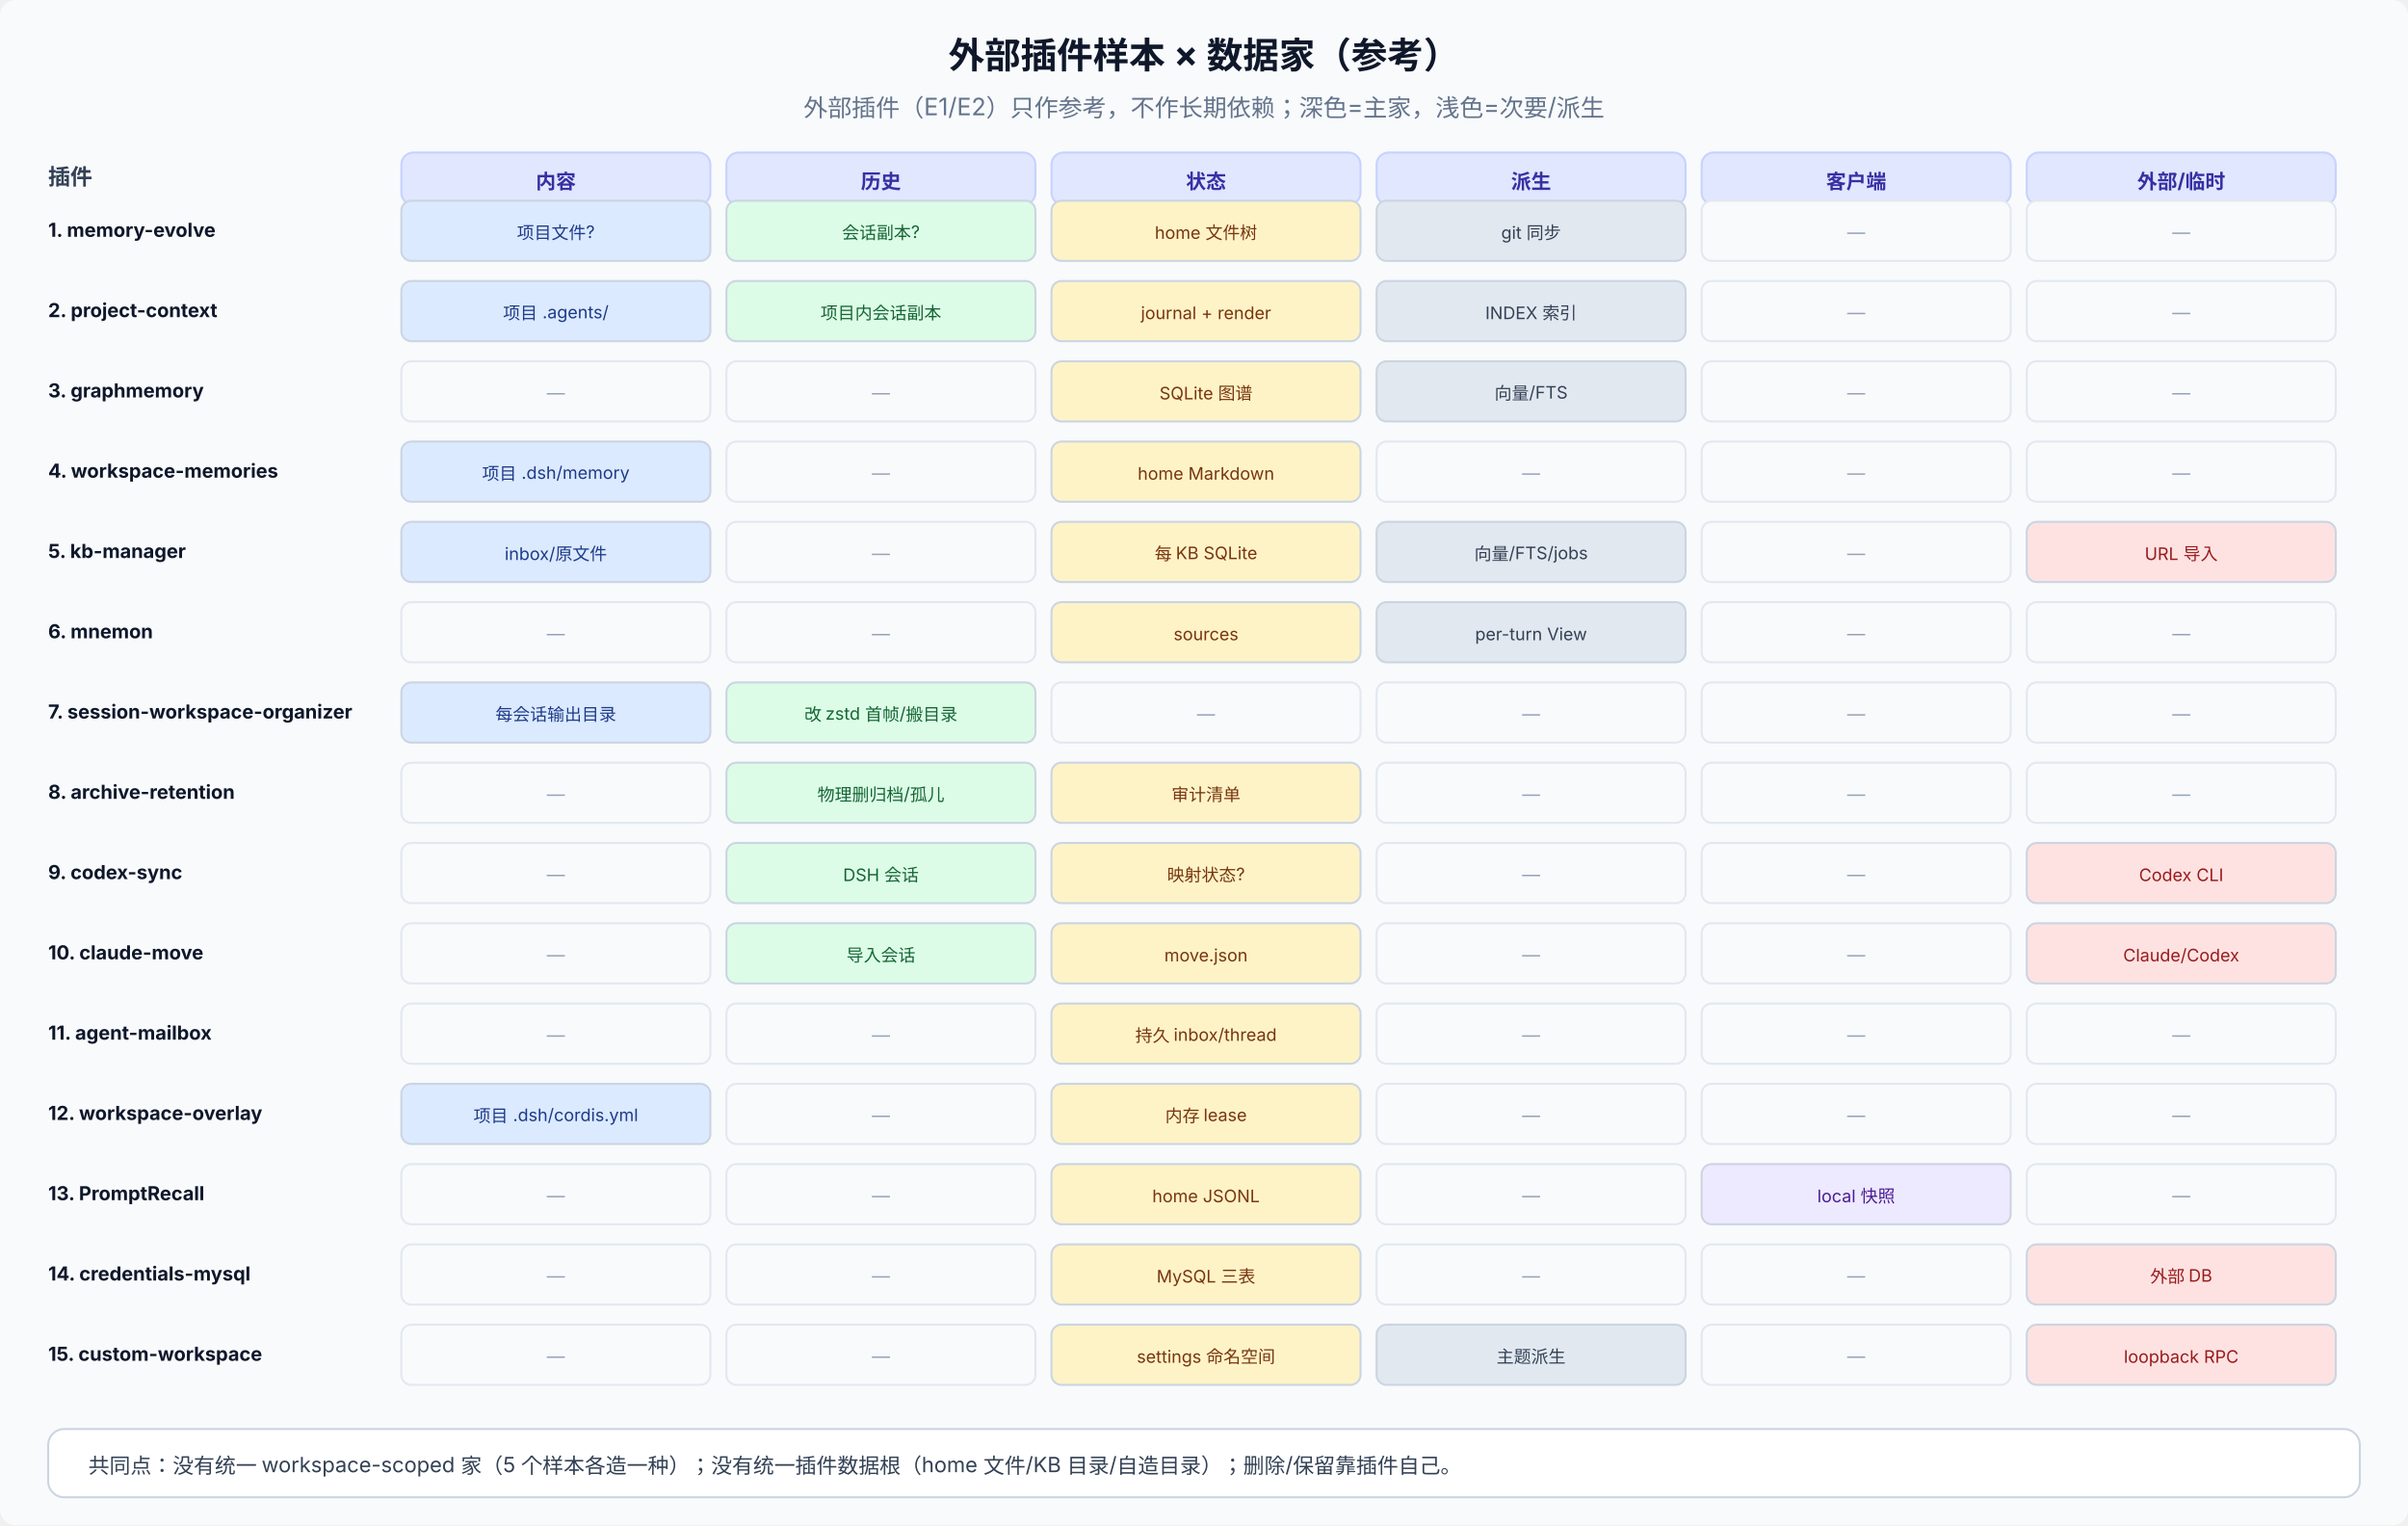
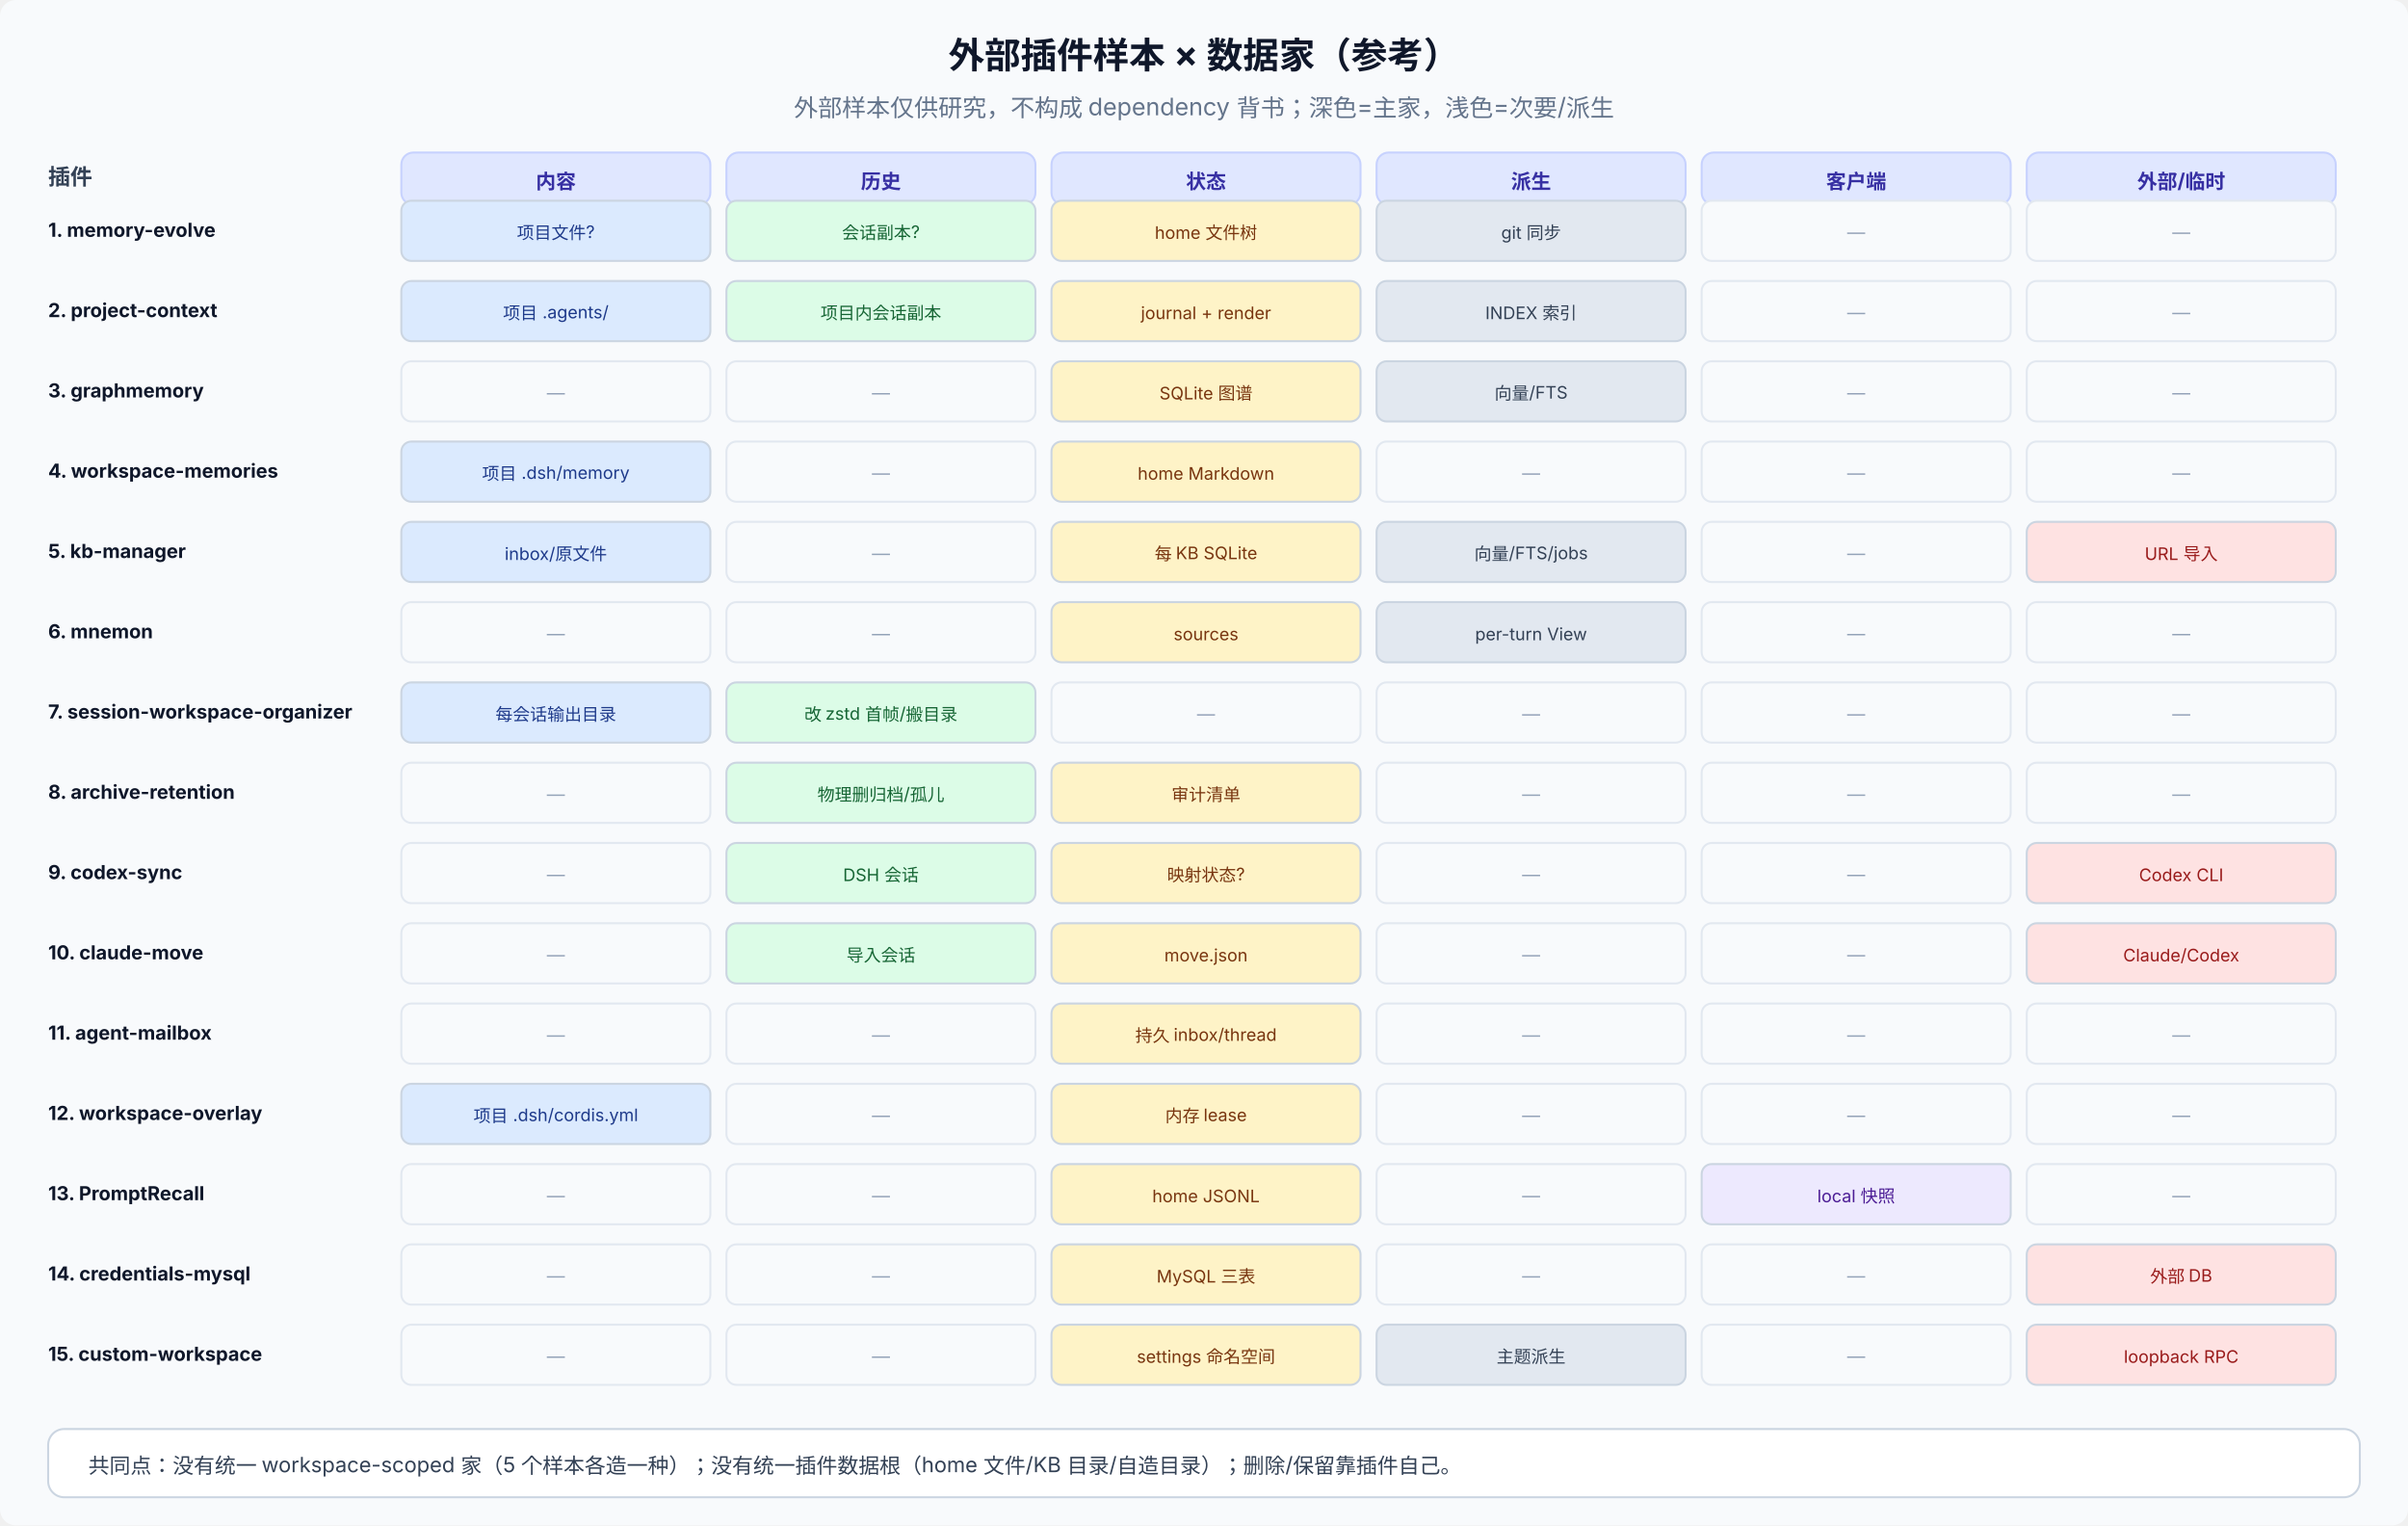
<svg xmlns="http://www.w3.org/2000/svg" viewBox="0 0 1200 760" width="1200" height="760" font-family="system-ui, -apple-system, 'PingFang SC', 'Noto Sans SC', sans-serif" font-size="12">
  <rect width="1200" height="760" rx="8" fill="#f8fafc" />
  <text x="600" y="34" text-anchor="middle" font-size="18" font-weight="700" fill="#0f172a">外部插件样本 × 数据家（参考）</text>
-   <text x="600" y="58" text-anchor="middle" fill="#64748b">外部插件（E1/E2）只作参考，不作长期依赖；深色=主家，浅色=次要/派生</text>
+   <text x="600" y="58" text-anchor="middle" fill="#64748b">外部样本仅供研究，不构成 dependency 背书；深色=主家，浅色=次要/派生</text>
  <text x="24" y="92" font-size="11" font-weight="700" fill="#334155">插件</text>
  <rect x="200" y="76" width="154" height="26" rx="6" fill="#e0e7ff" stroke="#c7d2fe" />
  <text x="277" y="94" text-anchor="middle" font-size="10" font-weight="700" fill="#3730a3">内容</text>
  <rect x="362" y="76" width="154" height="26" rx="6" fill="#e0e7ff" stroke="#c7d2fe" />
  <text x="439" y="94" text-anchor="middle" font-size="10" font-weight="700" fill="#3730a3">历史</text>
  <rect x="524" y="76" width="154" height="26" rx="6" fill="#e0e7ff" stroke="#c7d2fe" />
  <text x="601" y="94" text-anchor="middle" font-size="10" font-weight="700" fill="#3730a3">状态</text>
  <rect x="686" y="76" width="154" height="26" rx="6" fill="#e0e7ff" stroke="#c7d2fe" />
  <text x="763" y="94" text-anchor="middle" font-size="10" font-weight="700" fill="#3730a3">派生</text>
  <rect x="848" y="76" width="154" height="26" rx="6" fill="#e0e7ff" stroke="#c7d2fe" />
  <text x="925" y="94" text-anchor="middle" font-size="10" font-weight="700" fill="#3730a3">客户端</text>
  <rect x="1010" y="76" width="154" height="26" rx="6" fill="#e0e7ff" stroke="#c7d2fe" />
  <text x="1087" y="94" text-anchor="middle" font-size="10" font-weight="700" fill="#3730a3">外部/临时</text>
  <text x="24" y="118" font-size="9.6" font-weight="700" fill="#0f172a">1. memory-evolve</text>
  <rect x="200" y="100" width="154" height="30" rx="5" fill="#dbeafe" stroke="#cbd5e1" />
  <text x="277" y="119" text-anchor="middle" font-size="8.6" fill="#1e3a8a">项目文件?</text>
  <rect x="362" y="100" width="154" height="30" rx="5" fill="#dcfce7" stroke="#cbd5e1" />
  <text x="439" y="119" text-anchor="middle" font-size="8.6" fill="#166534">会话副本?</text>
  <rect x="524" y="100" width="154" height="30" rx="5" fill="#fef3c7" stroke="#cbd5e1" />
  <text x="601" y="119" text-anchor="middle" font-size="8.6" fill="#78350f">home 文件树</text>
  <rect x="686" y="100" width="154" height="30" rx="5" fill="#e2e8f0" stroke="#cbd5e1" />
  <text x="763" y="119" text-anchor="middle" font-size="8.6" fill="#334155">git 同步</text>
  <rect x="848" y="100" width="154" height="30" rx="5" fill="#f8fafc" stroke="#e2e8f0" />
  <text x="925" y="119" text-anchor="middle" font-size="9" fill="#94a3b8">—</text>
  <rect x="1010" y="100" width="154" height="30" rx="5" fill="#f8fafc" stroke="#e2e8f0" />
  <text x="1087" y="119" text-anchor="middle" font-size="9" fill="#94a3b8">—</text>
  <text x="24" y="158" font-size="9.6" font-weight="700" fill="#0f172a">2. project-context</text>
  <rect x="200" y="140" width="154" height="30" rx="5" fill="#dbeafe" stroke="#cbd5e1" />
  <text x="277" y="159" text-anchor="middle" font-size="8.6" fill="#1e3a8a">项目 .agents/</text>
  <rect x="362" y="140" width="154" height="30" rx="5" fill="#dcfce7" stroke="#cbd5e1" />
  <text x="439" y="159" text-anchor="middle" font-size="8.6" fill="#166534">项目内会话副本</text>
  <rect x="524" y="140" width="154" height="30" rx="5" fill="#fef3c7" stroke="#cbd5e1" />
  <text x="601" y="159" text-anchor="middle" font-size="8.6" fill="#78350f">journal + render</text>
  <rect x="686" y="140" width="154" height="30" rx="5" fill="#e2e8f0" stroke="#cbd5e1" />
  <text x="763" y="159" text-anchor="middle" font-size="8.6" fill="#334155">INDEX 索引</text>
  <rect x="848" y="140" width="154" height="30" rx="5" fill="#f8fafc" stroke="#e2e8f0" />
  <text x="925" y="159" text-anchor="middle" font-size="9" fill="#94a3b8">—</text>
  <rect x="1010" y="140" width="154" height="30" rx="5" fill="#f8fafc" stroke="#e2e8f0" />
  <text x="1087" y="159" text-anchor="middle" font-size="9" fill="#94a3b8">—</text>
  <text x="24" y="198" font-size="9.6" font-weight="700" fill="#0f172a">3. graphmemory</text>
  <rect x="200" y="180" width="154" height="30" rx="5" fill="#f8fafc" stroke="#e2e8f0" />
  <text x="277" y="199" text-anchor="middle" font-size="9" fill="#94a3b8">—</text>
  <rect x="362" y="180" width="154" height="30" rx="5" fill="#f8fafc" stroke="#e2e8f0" />
  <text x="439" y="199" text-anchor="middle" font-size="9" fill="#94a3b8">—</text>
  <rect x="524" y="180" width="154" height="30" rx="5" fill="#fef3c7" stroke="#cbd5e1" />
  <text x="601" y="199" text-anchor="middle" font-size="8.6" fill="#78350f">SQLite 图谱</text>
  <rect x="686" y="180" width="154" height="30" rx="5" fill="#e2e8f0" stroke="#cbd5e1" />
  <text x="763" y="199" text-anchor="middle" font-size="8.6" fill="#334155">向量/FTS</text>
  <rect x="848" y="180" width="154" height="30" rx="5" fill="#f8fafc" stroke="#e2e8f0" />
  <text x="925" y="199" text-anchor="middle" font-size="9" fill="#94a3b8">—</text>
  <rect x="1010" y="180" width="154" height="30" rx="5" fill="#f8fafc" stroke="#e2e8f0" />
  <text x="1087" y="199" text-anchor="middle" font-size="9" fill="#94a3b8">—</text>
  <text x="24" y="238" font-size="9.6" font-weight="700" fill="#0f172a">4. workspace-memories</text>
  <rect x="200" y="220" width="154" height="30" rx="5" fill="#dbeafe" stroke="#cbd5e1" />
  <text x="277" y="239" text-anchor="middle" font-size="8.6" fill="#1e3a8a">项目 .dsh/memory</text>
  <rect x="362" y="220" width="154" height="30" rx="5" fill="#f8fafc" stroke="#e2e8f0" />
  <text x="439" y="239" text-anchor="middle" font-size="9" fill="#94a3b8">—</text>
  <rect x="524" y="220" width="154" height="30" rx="5" fill="#fef3c7" stroke="#cbd5e1" />
  <text x="601" y="239" text-anchor="middle" font-size="8.6" fill="#78350f">home Markdown</text>
  <rect x="686" y="220" width="154" height="30" rx="5" fill="#f8fafc" stroke="#e2e8f0" />
  <text x="763" y="239" text-anchor="middle" font-size="9" fill="#94a3b8">—</text>
  <rect x="848" y="220" width="154" height="30" rx="5" fill="#f8fafc" stroke="#e2e8f0" />
  <text x="925" y="239" text-anchor="middle" font-size="9" fill="#94a3b8">—</text>
  <rect x="1010" y="220" width="154" height="30" rx="5" fill="#f8fafc" stroke="#e2e8f0" />
  <text x="1087" y="239" text-anchor="middle" font-size="9" fill="#94a3b8">—</text>
  <text x="24" y="278" font-size="9.6" font-weight="700" fill="#0f172a">5. kb-manager</text>
  <rect x="200" y="260" width="154" height="30" rx="5" fill="#dbeafe" stroke="#cbd5e1" />
  <text x="277" y="279" text-anchor="middle" font-size="8.6" fill="#1e3a8a">inbox/原文件</text>
  <rect x="362" y="260" width="154" height="30" rx="5" fill="#f8fafc" stroke="#e2e8f0" />
  <text x="439" y="279" text-anchor="middle" font-size="9" fill="#94a3b8">—</text>
  <rect x="524" y="260" width="154" height="30" rx="5" fill="#fef3c7" stroke="#cbd5e1" />
  <text x="601" y="279" text-anchor="middle" font-size="8.6" fill="#78350f">每 KB SQLite</text>
  <rect x="686" y="260" width="154" height="30" rx="5" fill="#e2e8f0" stroke="#cbd5e1" />
  <text x="763" y="279" text-anchor="middle" font-size="8.6" fill="#334155">向量/FTS/jobs</text>
  <rect x="848" y="260" width="154" height="30" rx="5" fill="#f8fafc" stroke="#e2e8f0" />
  <text x="925" y="279" text-anchor="middle" font-size="9" fill="#94a3b8">—</text>
  <rect x="1010" y="260" width="154" height="30" rx="5" fill="#fee2e2" stroke="#cbd5e1" />
  <text x="1087" y="279" text-anchor="middle" font-size="8.6" fill="#991b1b">URL 导入</text>
  <text x="24" y="318" font-size="9.6" font-weight="700" fill="#0f172a">6. mnemon</text>
  <rect x="200" y="300" width="154" height="30" rx="5" fill="#f8fafc" stroke="#e2e8f0" />
  <text x="277" y="319" text-anchor="middle" font-size="9" fill="#94a3b8">—</text>
  <rect x="362" y="300" width="154" height="30" rx="5" fill="#f8fafc" stroke="#e2e8f0" />
  <text x="439" y="319" text-anchor="middle" font-size="9" fill="#94a3b8">—</text>
  <rect x="524" y="300" width="154" height="30" rx="5" fill="#fef3c7" stroke="#cbd5e1" />
  <text x="601" y="319" text-anchor="middle" font-size="8.6" fill="#78350f">sources</text>
  <rect x="686" y="300" width="154" height="30" rx="5" fill="#e2e8f0" stroke="#cbd5e1" />
  <text x="763" y="319" text-anchor="middle" font-size="8.6" fill="#334155">per-turn View</text>
  <rect x="848" y="300" width="154" height="30" rx="5" fill="#f8fafc" stroke="#e2e8f0" />
  <text x="925" y="319" text-anchor="middle" font-size="9" fill="#94a3b8">—</text>
  <rect x="1010" y="300" width="154" height="30" rx="5" fill="#f8fafc" stroke="#e2e8f0" />
  <text x="1087" y="319" text-anchor="middle" font-size="9" fill="#94a3b8">—</text>
  <text x="24" y="358" font-size="9.6" font-weight="700" fill="#0f172a">7. session-workspace-organizer</text>
  <rect x="200" y="340" width="154" height="30" rx="5" fill="#dbeafe" stroke="#cbd5e1" />
  <text x="277" y="359" text-anchor="middle" font-size="8.6" fill="#1e3a8a">每会话输出目录</text>
  <rect x="362" y="340" width="154" height="30" rx="5" fill="#dcfce7" stroke="#cbd5e1" />
  <text x="439" y="359" text-anchor="middle" font-size="8.6" fill="#166534">改 zstd 首帧/搬目录</text>
  <rect x="524" y="340" width="154" height="30" rx="5" fill="#f8fafc" stroke="#e2e8f0" />
  <text x="601" y="359" text-anchor="middle" font-size="9" fill="#94a3b8">—</text>
  <rect x="686" y="340" width="154" height="30" rx="5" fill="#f8fafc" stroke="#e2e8f0" />
  <text x="763" y="359" text-anchor="middle" font-size="9" fill="#94a3b8">—</text>
  <rect x="848" y="340" width="154" height="30" rx="5" fill="#f8fafc" stroke="#e2e8f0" />
  <text x="925" y="359" text-anchor="middle" font-size="9" fill="#94a3b8">—</text>
  <rect x="1010" y="340" width="154" height="30" rx="5" fill="#f8fafc" stroke="#e2e8f0" />
  <text x="1087" y="359" text-anchor="middle" font-size="9" fill="#94a3b8">—</text>
  <text x="24" y="398" font-size="9.6" font-weight="700" fill="#0f172a">8. archive-retention</text>
  <rect x="200" y="380" width="154" height="30" rx="5" fill="#f8fafc" stroke="#e2e8f0" />
  <text x="277" y="399" text-anchor="middle" font-size="9" fill="#94a3b8">—</text>
  <rect x="362" y="380" width="154" height="30" rx="5" fill="#dcfce7" stroke="#cbd5e1" />
  <text x="439" y="399" text-anchor="middle" font-size="8.6" fill="#166534">物理删归档/孤儿</text>
  <rect x="524" y="380" width="154" height="30" rx="5" fill="#fef3c7" stroke="#cbd5e1" />
  <text x="601" y="399" text-anchor="middle" font-size="8.6" fill="#78350f">审计清单</text>
  <rect x="686" y="380" width="154" height="30" rx="5" fill="#f8fafc" stroke="#e2e8f0" />
  <text x="763" y="399" text-anchor="middle" font-size="9" fill="#94a3b8">—</text>
  <rect x="848" y="380" width="154" height="30" rx="5" fill="#f8fafc" stroke="#e2e8f0" />
  <text x="925" y="399" text-anchor="middle" font-size="9" fill="#94a3b8">—</text>
  <rect x="1010" y="380" width="154" height="30" rx="5" fill="#f8fafc" stroke="#e2e8f0" />
  <text x="1087" y="399" text-anchor="middle" font-size="9" fill="#94a3b8">—</text>
  <text x="24" y="438" font-size="9.6" font-weight="700" fill="#0f172a">9. codex-sync</text>
  <rect x="200" y="420" width="154" height="30" rx="5" fill="#f8fafc" stroke="#e2e8f0" />
  <text x="277" y="439" text-anchor="middle" font-size="9" fill="#94a3b8">—</text>
  <rect x="362" y="420" width="154" height="30" rx="5" fill="#dcfce7" stroke="#cbd5e1" />
  <text x="439" y="439" text-anchor="middle" font-size="8.6" fill="#166534">DSH 会话</text>
  <rect x="524" y="420" width="154" height="30" rx="5" fill="#fef3c7" stroke="#cbd5e1" />
  <text x="601" y="439" text-anchor="middle" font-size="8.6" fill="#78350f">映射状态?</text>
  <rect x="686" y="420" width="154" height="30" rx="5" fill="#f8fafc" stroke="#e2e8f0" />
  <text x="763" y="439" text-anchor="middle" font-size="9" fill="#94a3b8">—</text>
  <rect x="848" y="420" width="154" height="30" rx="5" fill="#f8fafc" stroke="#e2e8f0" />
  <text x="925" y="439" text-anchor="middle" font-size="9" fill="#94a3b8">—</text>
  <rect x="1010" y="420" width="154" height="30" rx="5" fill="#fee2e2" stroke="#cbd5e1" />
  <text x="1087" y="439" text-anchor="middle" font-size="8.6" fill="#991b1b">Codex CLI</text>
  <text x="24" y="478" font-size="9.6" font-weight="700" fill="#0f172a">10. claude-move</text>
  <rect x="200" y="460" width="154" height="30" rx="5" fill="#f8fafc" stroke="#e2e8f0" />
  <text x="277" y="479" text-anchor="middle" font-size="9" fill="#94a3b8">—</text>
  <rect x="362" y="460" width="154" height="30" rx="5" fill="#dcfce7" stroke="#cbd5e1" />
  <text x="439" y="479" text-anchor="middle" font-size="8.6" fill="#166534">导入会话</text>
  <rect x="524" y="460" width="154" height="30" rx="5" fill="#fef3c7" stroke="#cbd5e1" />
  <text x="601" y="479" text-anchor="middle" font-size="8.6" fill="#78350f">move.json</text>
  <rect x="686" y="460" width="154" height="30" rx="5" fill="#f8fafc" stroke="#e2e8f0" />
  <text x="763" y="479" text-anchor="middle" font-size="9" fill="#94a3b8">—</text>
  <rect x="848" y="460" width="154" height="30" rx="5" fill="#f8fafc" stroke="#e2e8f0" />
  <text x="925" y="479" text-anchor="middle" font-size="9" fill="#94a3b8">—</text>
  <rect x="1010" y="460" width="154" height="30" rx="5" fill="#fee2e2" stroke="#cbd5e1" />
  <text x="1087" y="479" text-anchor="middle" font-size="8.6" fill="#991b1b">Claude/Codex</text>
  <text x="24" y="518" font-size="9.6" font-weight="700" fill="#0f172a">11. agent-mailbox</text>
  <rect x="200" y="500" width="154" height="30" rx="5" fill="#f8fafc" stroke="#e2e8f0" />
  <text x="277" y="519" text-anchor="middle" font-size="9" fill="#94a3b8">—</text>
  <rect x="362" y="500" width="154" height="30" rx="5" fill="#f8fafc" stroke="#e2e8f0" />
  <text x="439" y="519" text-anchor="middle" font-size="9" fill="#94a3b8">—</text>
  <rect x="524" y="500" width="154" height="30" rx="5" fill="#fef3c7" stroke="#cbd5e1" />
  <text x="601" y="519" text-anchor="middle" font-size="8.6" fill="#78350f">持久 inbox/thread</text>
  <rect x="686" y="500" width="154" height="30" rx="5" fill="#f8fafc" stroke="#e2e8f0" />
  <text x="763" y="519" text-anchor="middle" font-size="9" fill="#94a3b8">—</text>
  <rect x="848" y="500" width="154" height="30" rx="5" fill="#f8fafc" stroke="#e2e8f0" />
  <text x="925" y="519" text-anchor="middle" font-size="9" fill="#94a3b8">—</text>
  <rect x="1010" y="500" width="154" height="30" rx="5" fill="#f8fafc" stroke="#e2e8f0" />
  <text x="1087" y="519" text-anchor="middle" font-size="9" fill="#94a3b8">—</text>
  <text x="24" y="558" font-size="9.6" font-weight="700" fill="#0f172a">12. workspace-overlay</text>
  <rect x="200" y="540" width="154" height="30" rx="5" fill="#dbeafe" stroke="#cbd5e1" />
  <text x="277" y="559" text-anchor="middle" font-size="8.6" fill="#1e3a8a">项目 .dsh/cordis.yml</text>
  <rect x="362" y="540" width="154" height="30" rx="5" fill="#f8fafc" stroke="#e2e8f0" />
  <text x="439" y="559" text-anchor="middle" font-size="9" fill="#94a3b8">—</text>
  <rect x="524" y="540" width="154" height="30" rx="5" fill="#fef3c7" stroke="#cbd5e1" />
  <text x="601" y="559" text-anchor="middle" font-size="8.6" fill="#78350f">内存 lease</text>
  <rect x="686" y="540" width="154" height="30" rx="5" fill="#f8fafc" stroke="#e2e8f0" />
  <text x="763" y="559" text-anchor="middle" font-size="9" fill="#94a3b8">—</text>
  <rect x="848" y="540" width="154" height="30" rx="5" fill="#f8fafc" stroke="#e2e8f0" />
  <text x="925" y="559" text-anchor="middle" font-size="9" fill="#94a3b8">—</text>
  <rect x="1010" y="540" width="154" height="30" rx="5" fill="#f8fafc" stroke="#e2e8f0" />
  <text x="1087" y="559" text-anchor="middle" font-size="9" fill="#94a3b8">—</text>
  <text x="24" y="598" font-size="9.6" font-weight="700" fill="#0f172a">13. PromptRecall</text>
  <rect x="200" y="580" width="154" height="30" rx="5" fill="#f8fafc" stroke="#e2e8f0" />
  <text x="277" y="599" text-anchor="middle" font-size="9" fill="#94a3b8">—</text>
  <rect x="362" y="580" width="154" height="30" rx="5" fill="#f8fafc" stroke="#e2e8f0" />
  <text x="439" y="599" text-anchor="middle" font-size="9" fill="#94a3b8">—</text>
  <rect x="524" y="580" width="154" height="30" rx="5" fill="#fef3c7" stroke="#cbd5e1" />
  <text x="601" y="599" text-anchor="middle" font-size="8.6" fill="#78350f">home JSONL</text>
  <rect x="686" y="580" width="154" height="30" rx="5" fill="#f8fafc" stroke="#e2e8f0" />
  <text x="763" y="599" text-anchor="middle" font-size="9" fill="#94a3b8">—</text>
  <rect x="848" y="580" width="154" height="30" rx="5" fill="#ede9fe" stroke="#cbd5e1" />
  <text x="925" y="599" text-anchor="middle" font-size="8.6" fill="#4c1d95">local 快照</text>
  <rect x="1010" y="580" width="154" height="30" rx="5" fill="#f8fafc" stroke="#e2e8f0" />
  <text x="1087" y="599" text-anchor="middle" font-size="9" fill="#94a3b8">—</text>
  <text x="24" y="638" font-size="9.6" font-weight="700" fill="#0f172a">14. credentials-mysql</text>
  <rect x="200" y="620" width="154" height="30" rx="5" fill="#f8fafc" stroke="#e2e8f0" />
  <text x="277" y="639" text-anchor="middle" font-size="9" fill="#94a3b8">—</text>
  <rect x="362" y="620" width="154" height="30" rx="5" fill="#f8fafc" stroke="#e2e8f0" />
  <text x="439" y="639" text-anchor="middle" font-size="9" fill="#94a3b8">—</text>
  <rect x="524" y="620" width="154" height="30" rx="5" fill="#fef3c7" stroke="#cbd5e1" />
  <text x="601" y="639" text-anchor="middle" font-size="8.6" fill="#78350f">MySQL 三表</text>
  <rect x="686" y="620" width="154" height="30" rx="5" fill="#f8fafc" stroke="#e2e8f0" />
  <text x="763" y="639" text-anchor="middle" font-size="9" fill="#94a3b8">—</text>
  <rect x="848" y="620" width="154" height="30" rx="5" fill="#f8fafc" stroke="#e2e8f0" />
  <text x="925" y="639" text-anchor="middle" font-size="9" fill="#94a3b8">—</text>
  <rect x="1010" y="620" width="154" height="30" rx="5" fill="#fee2e2" stroke="#cbd5e1" />
  <text x="1087" y="639" text-anchor="middle" font-size="8.6" fill="#991b1b">外部 DB</text>
  <text x="24" y="678" font-size="9.6" font-weight="700" fill="#0f172a">15. custom-workspace</text>
  <rect x="200" y="660" width="154" height="30" rx="5" fill="#f8fafc" stroke="#e2e8f0" />
  <text x="277" y="679" text-anchor="middle" font-size="9" fill="#94a3b8">—</text>
  <rect x="362" y="660" width="154" height="30" rx="5" fill="#f8fafc" stroke="#e2e8f0" />
  <text x="439" y="679" text-anchor="middle" font-size="9" fill="#94a3b8">—</text>
  <rect x="524" y="660" width="154" height="30" rx="5" fill="#fef3c7" stroke="#cbd5e1" />
  <text x="601" y="679" text-anchor="middle" font-size="8.6" fill="#78350f">settings 命名空间</text>
  <rect x="686" y="660" width="154" height="30" rx="5" fill="#e2e8f0" stroke="#cbd5e1" />
  <text x="763" y="679" text-anchor="middle" font-size="8.6" fill="#334155">主题派生</text>
  <rect x="848" y="660" width="154" height="30" rx="5" fill="#f8fafc" stroke="#e2e8f0" />
  <text x="925" y="679" text-anchor="middle" font-size="9" fill="#94a3b8">—</text>
  <rect x="1010" y="660" width="154" height="30" rx="5" fill="#fee2e2" stroke="#cbd5e1" />
  <text x="1087" y="679" text-anchor="middle" font-size="8.6" fill="#991b1b">loopback RPC</text>
  <rect x="24" y="712" width="1152" height="34" rx="8" fill="#ffffff" stroke="#cbd5e1" />
  <text x="44" y="734" font-size="10.5" fill="#334155">共同点：没有统一 workspace-scoped 家（5 个样本各造一种）；没有统一插件数据根（home 文件/KB 目录/自造目录）；删除/保留靠插件自己。</text>
</svg>
